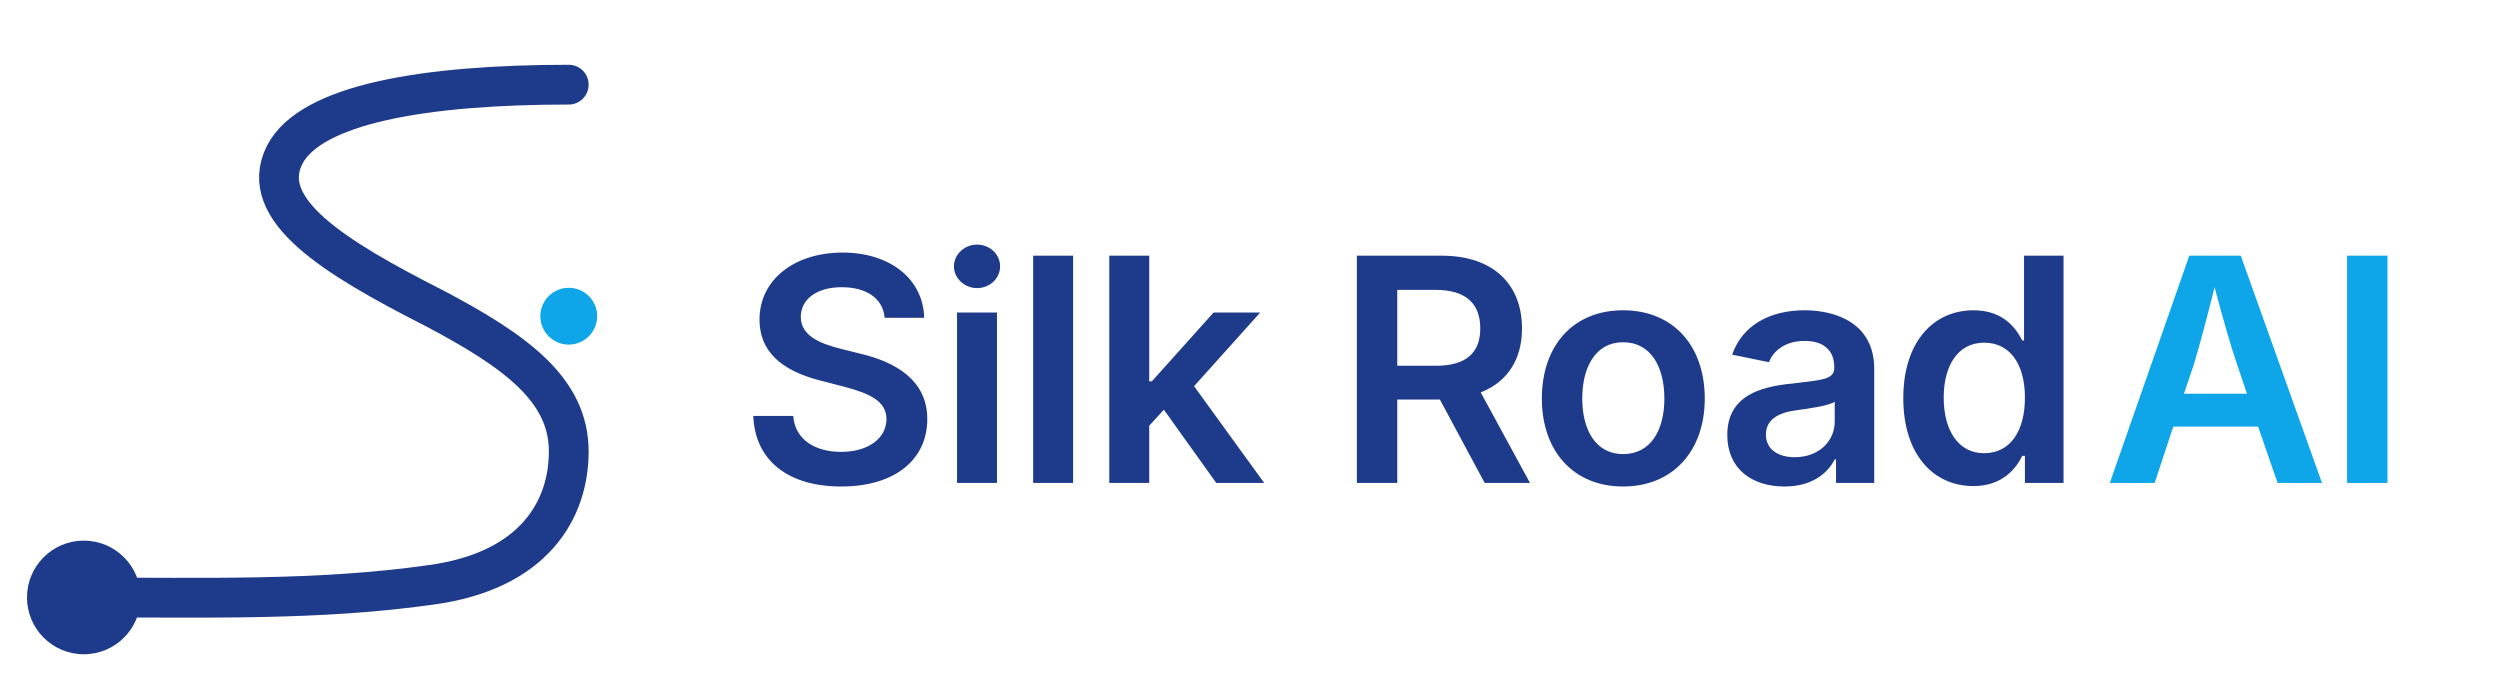
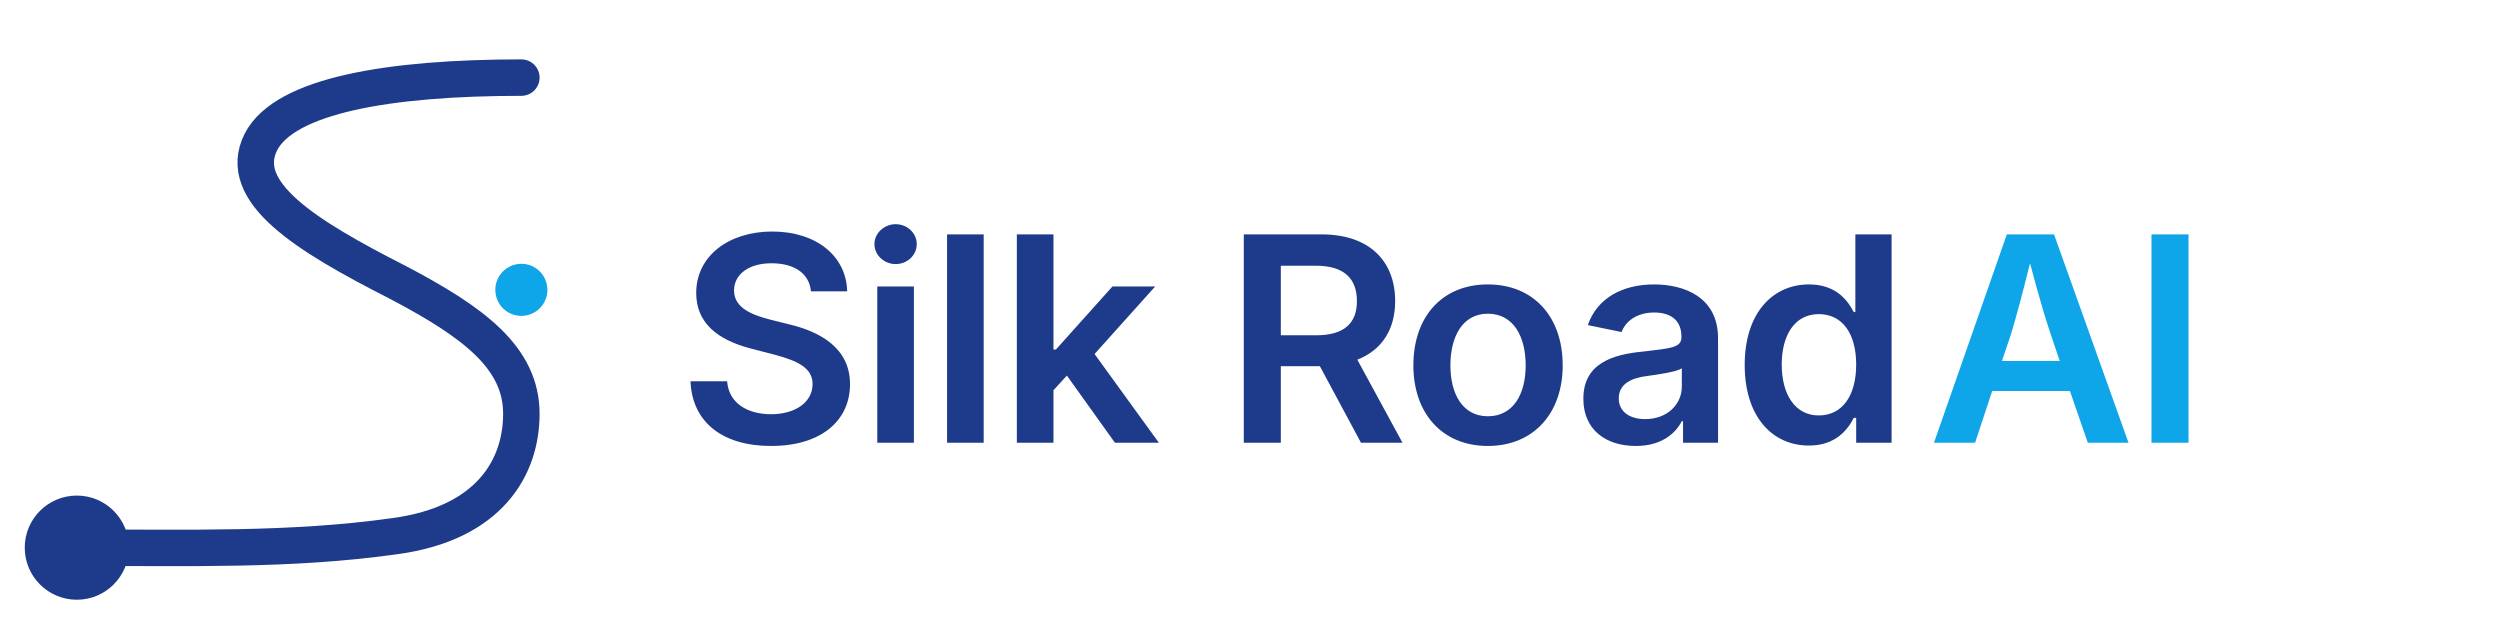
- <svg xmlns="http://www.w3.org/2000/svg" viewBox="0 0 88 24" role="img" aria-labelledby="logo-flat-title logo-flat-desc">
+ <svg xmlns="http://www.w3.org/2000/svg" viewBox="0 0 96 24" role="img" aria-labelledby="logo-flat-title logo-flat-desc">
  <g>
    <circle cx="2.95" cy="21.03" r="2" fill="#1E3A8A" />
    <circle cx="20.02" cy="11.13" r="1" fill="#0EA5E9" />
    <path d="M 2.95 21.03 C 7.22 21.03 11.18 21.15 15.15 20.59 C 18.81 20.10 20.02 17.93 20.02 15.89 C 20.02 13.74 18.20 12.38 15.27 10.84 C 11.73 9.04 9.05 7.37 10.02 5.45 C 10.94 3.66 14.96 2.98 20.02 2.98" fill="none" stroke="#1E3A8A" stroke-width="1.4" stroke-linecap="round" stroke-linejoin="round" />
  </g>
  <g font-family="Inter, 'SF Pro Display', 'PingFang SC', 'Helvetica Neue', Arial, sans-serif" font-weight="600" font-size="11" letter-spacing="-0.2">
    <text x="26" y="17" fill="#1E3A8A">Silk Road</text>
    <text x="74" y="17" fill="#0EA5E9">AI</text>
  </g>
</svg>
